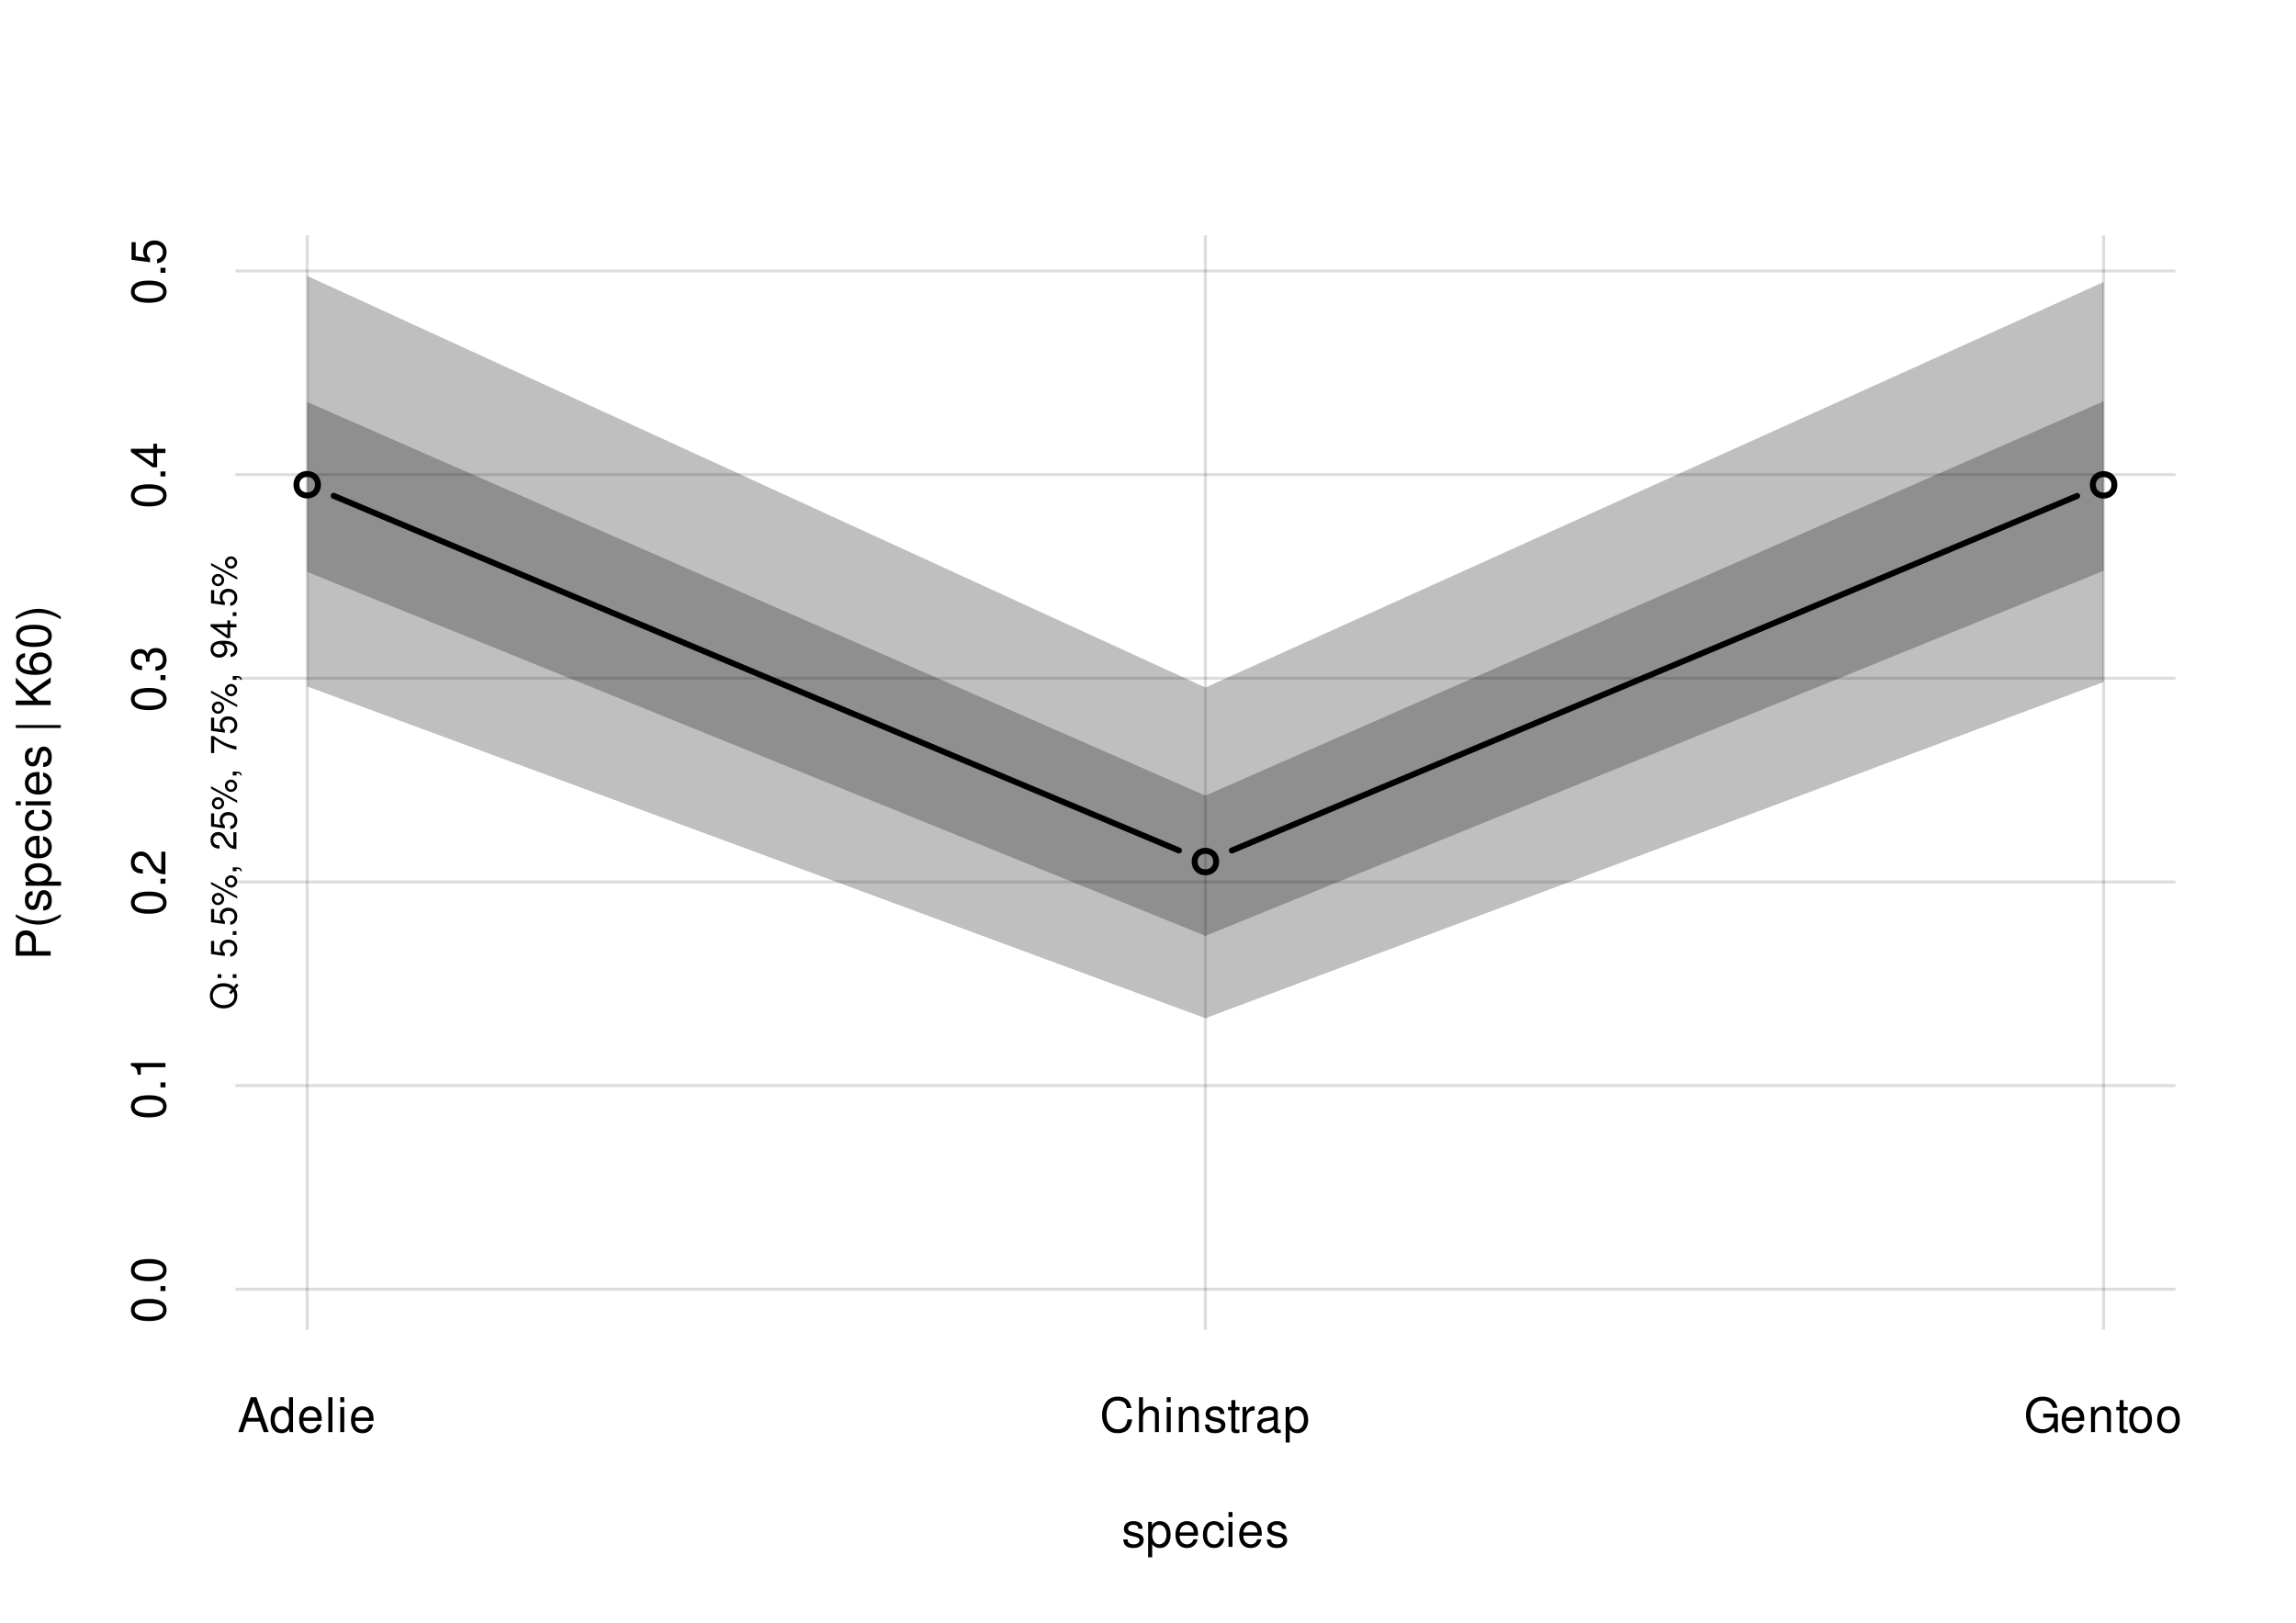
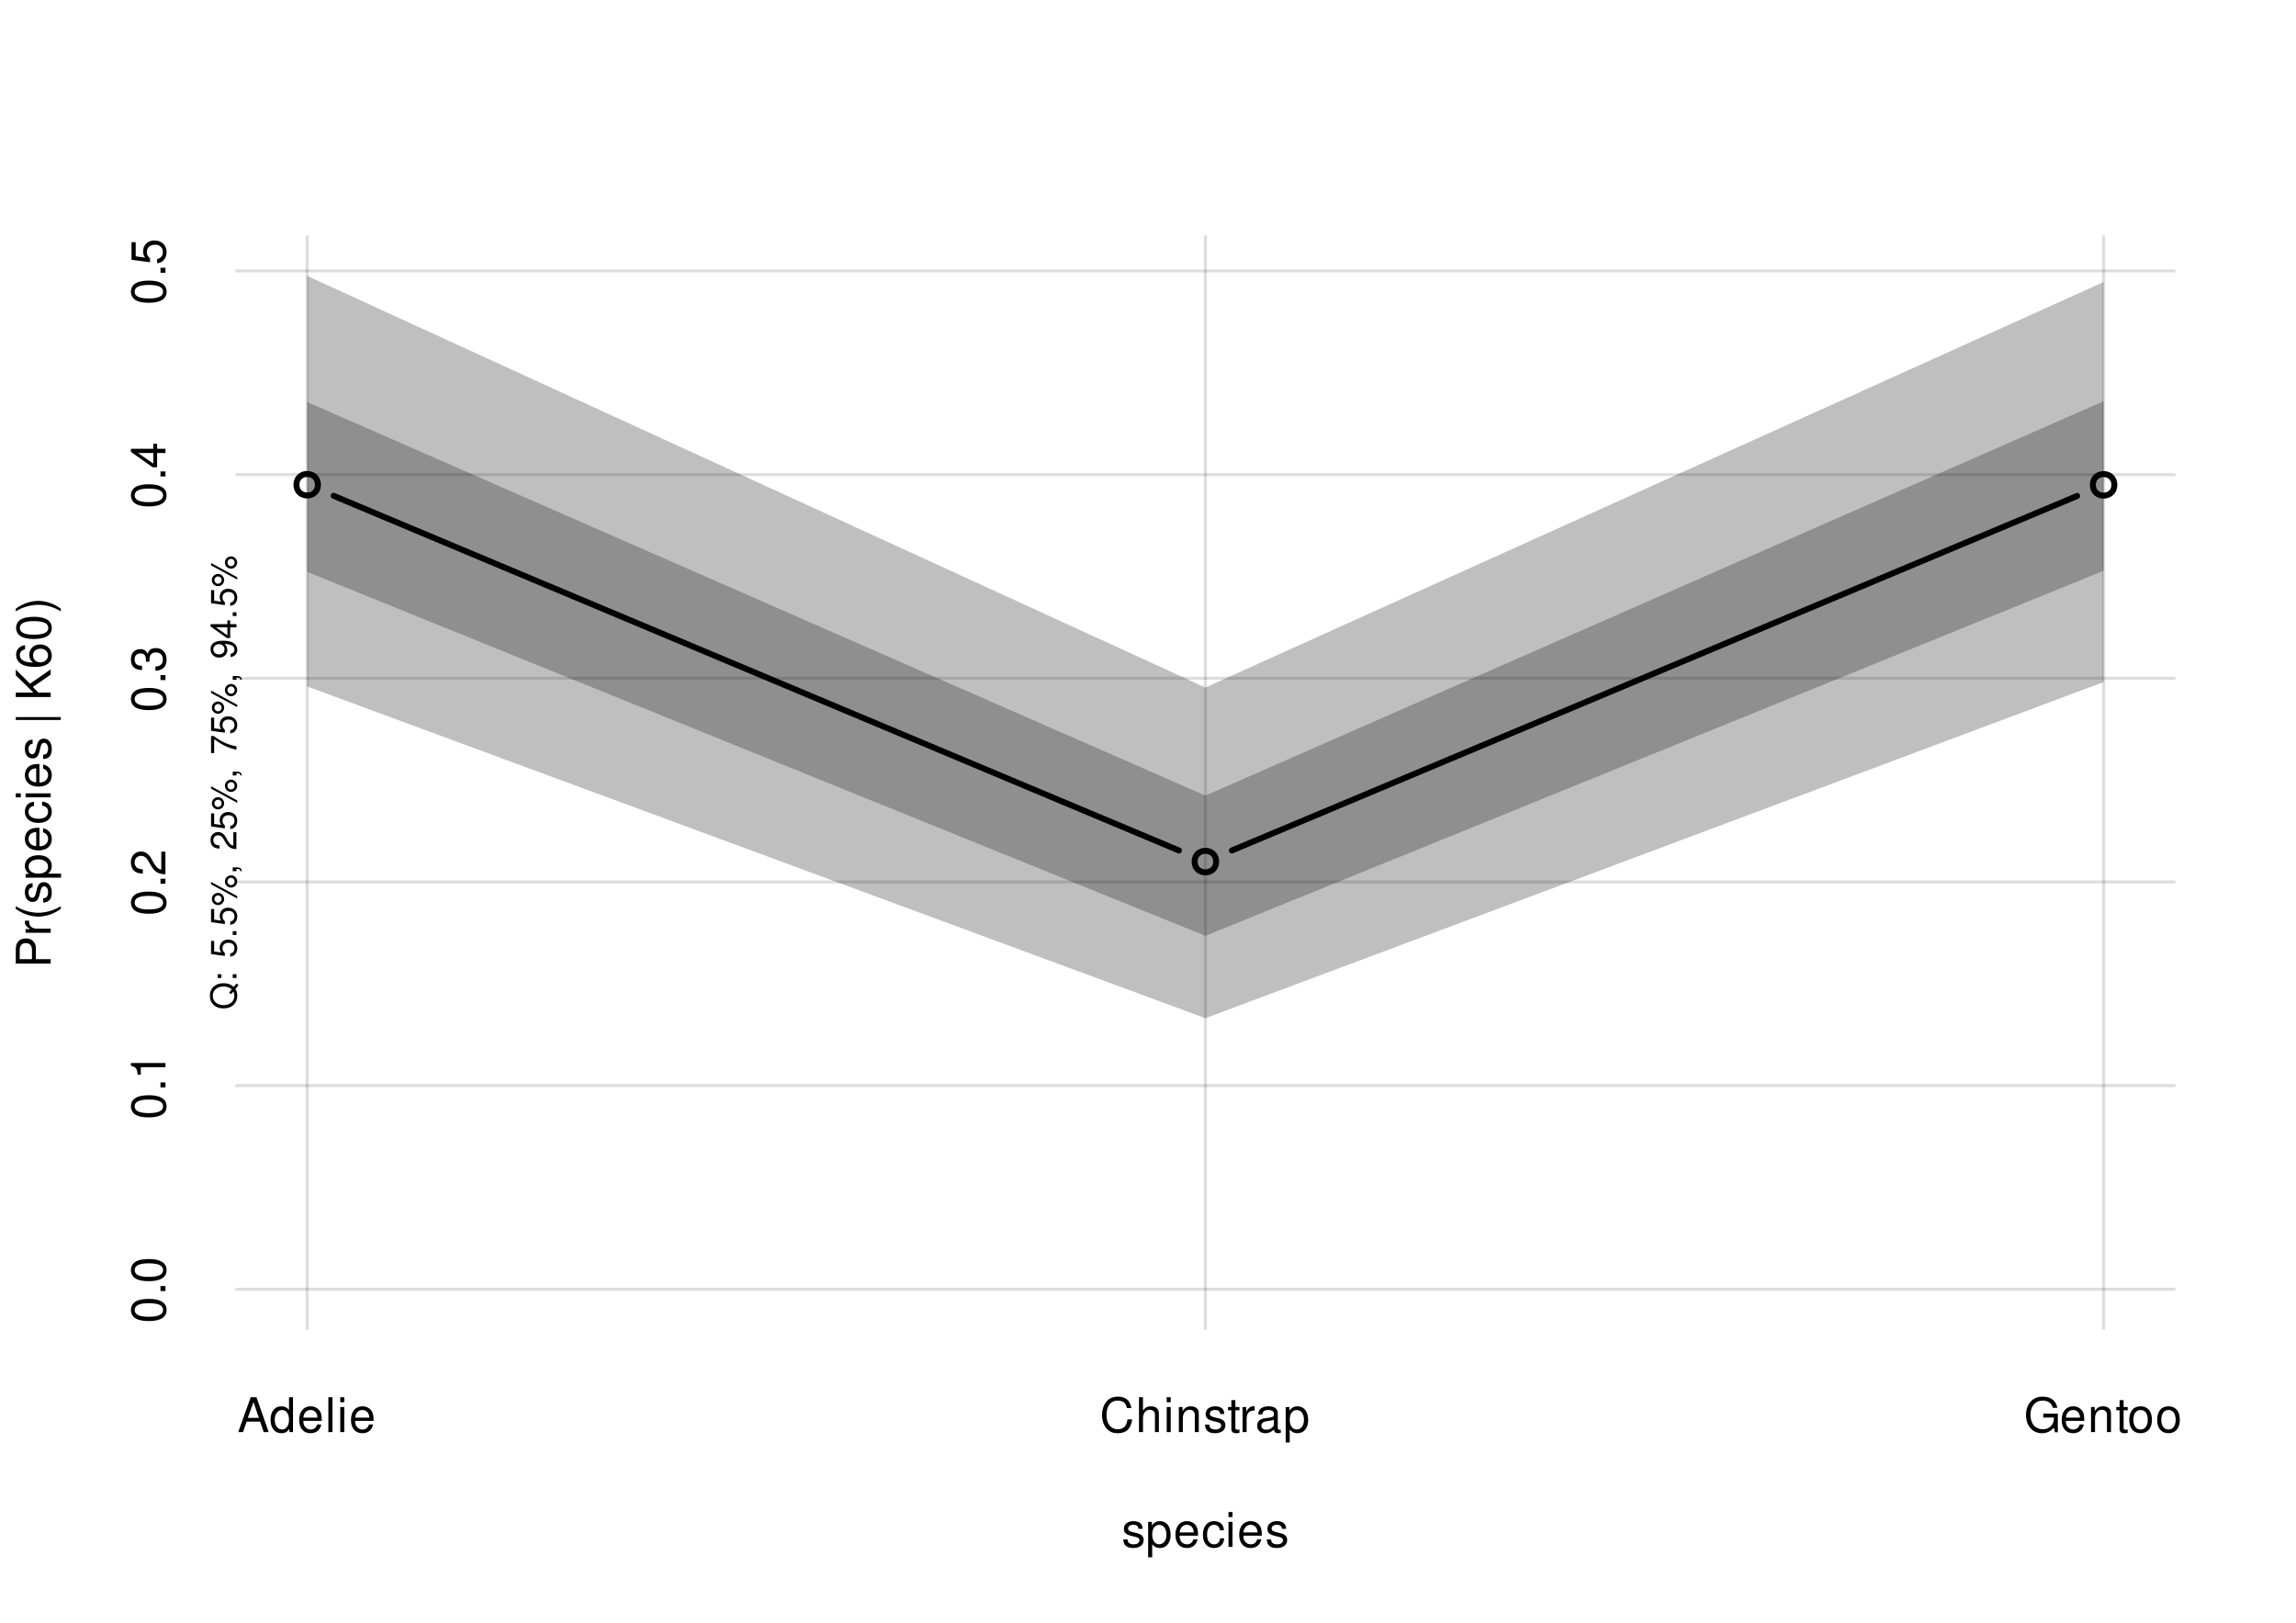
<svg xmlns="http://www.w3.org/2000/svg" xmlns:xlink="http://www.w3.org/1999/xlink" width="576pt" height="407pt" viewBox="0 0 576 407">
  <defs>
    <g>
      <g id="glyph-0-0">
        <path d="M 5.25 -4.531 C 5.25 -5.766 4.422 -6.469 2.969 -6.469 C 1.516 -6.469 0.562 -5.719 0.562 -4.547 C 0.562 -3.562 1.062 -3.094 2.562 -2.734 L 3.484 -2.516 C 4.188 -2.344 4.469 -2.094 4.469 -1.641 C 4.469 -1.047 3.875 -0.641 3 -0.641 C 2.453 -0.641 2 -0.797 1.75 -1.062 C 1.594 -1.25 1.531 -1.422 1.469 -1.875 L 0.406 -1.875 C 0.453 -0.422 1.266 0.281 2.922 0.281 C 4.5 0.281 5.516 -0.5 5.516 -1.719 C 5.516 -2.656 4.984 -3.172 3.734 -3.469 L 2.766 -3.703 C 1.953 -3.891 1.609 -4.156 1.609 -4.594 C 1.609 -5.188 2.125 -5.547 2.938 -5.547 C 3.75 -5.547 4.172 -5.203 4.203 -4.531 Z M 5.25 -4.531 " />
      </g>
      <g id="glyph-0-1">
        <path d="M 0.641 2.609 L 1.656 2.609 L 1.656 -0.656 C 2.188 -0.016 2.766 0.281 3.594 0.281 C 5.219 0.281 6.281 -1.031 6.281 -3.031 C 6.281 -5.141 5.25 -6.469 3.578 -6.469 C 2.719 -6.469 2.047 -6.078 1.578 -5.344 L 1.578 -6.281 L 0.641 -6.281 Z M 3.406 -5.531 C 4.516 -5.531 5.234 -4.562 5.234 -3.062 C 5.234 -1.625 4.5 -0.656 3.406 -0.656 C 2.344 -0.656 1.656 -1.625 1.656 -3.094 C 1.656 -4.578 2.344 -5.531 3.406 -5.531 Z M 3.406 -5.531 " />
      </g>
      <g id="glyph-0-2">
        <path d="M 6.156 -2.812 C 6.156 -3.766 6.078 -4.344 5.906 -4.812 C 5.5 -5.844 4.531 -6.469 3.359 -6.469 C 1.609 -6.469 0.484 -5.141 0.484 -3.062 C 0.484 -0.984 1.562 0.281 3.344 0.281 C 4.781 0.281 5.766 -0.547 6.031 -1.906 L 5.016 -1.906 C 4.734 -1.078 4.172 -0.641 3.375 -0.641 C 2.734 -0.641 2.203 -0.938 1.859 -1.469 C 1.625 -1.828 1.531 -2.188 1.531 -2.812 Z M 1.547 -3.625 C 1.625 -4.781 2.344 -5.547 3.344 -5.547 C 4.375 -5.547 5.078 -4.75 5.078 -3.625 Z M 1.547 -3.625 " />
      </g>
      <g id="glyph-0-3">
        <path d="M 5.656 -4.172 C 5.609 -4.781 5.469 -5.188 5.234 -5.531 C 4.797 -6.125 4.047 -6.469 3.172 -6.469 C 1.469 -6.469 0.375 -5.125 0.375 -3.031 C 0.375 -1.016 1.453 0.281 3.156 0.281 C 4.656 0.281 5.609 -0.625 5.719 -2.156 L 4.719 -2.156 C 4.547 -1.156 4.031 -0.641 3.188 -0.641 C 2.078 -0.641 1.422 -1.547 1.422 -3.031 C 1.422 -4.609 2.062 -5.547 3.156 -5.547 C 4 -5.547 4.531 -5.047 4.641 -4.172 Z M 5.656 -4.172 " />
      </g>
      <g id="glyph-0-4">
        <path d="M 1.797 -6.281 L 0.797 -6.281 L 0.797 0 L 1.797 0 Z M 1.797 -8.75 L 0.797 -8.75 L 0.797 -7.484 L 1.797 -7.484 Z M 1.797 -8.75 " />
      </g>
      <g id="glyph-0-5">
        <path d="M 5.688 -2.625 L 6.594 0 L 7.844 0 L 4.766 -8.75 L 3.328 -8.75 L 0.203 0 L 1.391 0 L 2.312 -2.625 Z M 5.375 -3.562 L 2.594 -3.562 L 4.031 -7.547 Z M 5.375 -3.562 " />
      </g>
      <g id="glyph-0-6">
        <path d="M 5.938 -8.75 L 4.938 -8.75 L 4.938 -5.5 C 4.531 -6.125 3.859 -6.469 3.016 -6.469 C 1.375 -6.469 0.312 -5.156 0.312 -3.156 C 0.312 -1.031 1.344 0.281 3.047 0.281 C 3.906 0.281 4.516 -0.047 5.047 -0.828 L 5.047 0 L 5.938 0 Z M 3.188 -5.531 C 4.266 -5.531 4.938 -4.578 4.938 -3.078 C 4.938 -1.625 4.25 -0.656 3.188 -0.656 C 2.094 -0.656 1.359 -1.625 1.359 -3.094 C 1.359 -4.562 2.094 -5.531 3.188 -5.531 Z M 3.188 -5.531 " />
      </g>
      <g id="glyph-0-7">
        <path d="M 1.828 -8.75 L 0.812 -8.75 L 0.812 0 L 1.828 0 Z M 1.828 -8.75 " />
      </g>
      <g id="glyph-0-8">
        <path d="M 7.938 -6.031 C 7.594 -7.953 6.484 -8.891 4.578 -8.891 C 3.391 -8.891 2.453 -8.516 1.797 -7.797 C 1.016 -6.938 0.578 -5.688 0.578 -4.266 C 0.578 -2.828 1.016 -1.594 1.844 -0.75 C 2.516 -0.047 3.391 0.281 4.531 0.281 C 6.656 0.281 7.859 -0.875 8.125 -3.188 L 6.969 -3.188 C 6.875 -2.594 6.75 -2.188 6.578 -1.844 C 6.219 -1.109 5.469 -0.703 4.531 -0.703 C 2.797 -0.703 1.688 -2.094 1.688 -4.281 C 1.688 -6.531 2.734 -7.906 4.438 -7.906 C 5.141 -7.906 5.812 -7.703 6.172 -7.359 C 6.484 -7.062 6.672 -6.703 6.797 -6.031 Z M 7.938 -6.031 " />
      </g>
      <g id="glyph-0-9">
        <path d="M 0.844 -8.75 L 0.844 0 L 1.844 0 L 1.844 -3.469 C 1.844 -4.75 2.516 -5.594 3.547 -5.594 C 3.875 -5.594 4.188 -5.5 4.422 -5.312 C 4.719 -5.094 4.844 -4.797 4.844 -4.359 L 4.844 0 L 5.828 0 L 5.828 -4.75 C 5.828 -5.812 5.078 -6.469 3.859 -6.469 C 2.969 -6.469 2.422 -6.188 1.844 -5.422 L 1.844 -8.75 Z M 0.844 -8.75 " />
      </g>
      <g id="glyph-0-10">
        <path d="M 0.844 -6.281 L 0.844 0 L 1.844 0 L 1.844 -3.469 C 1.844 -4.75 2.516 -5.594 3.547 -5.594 C 4.344 -5.594 4.844 -5.109 4.844 -4.359 L 4.844 0 L 5.844 0 L 5.844 -4.75 C 5.844 -5.797 5.062 -6.469 3.859 -6.469 C 2.922 -6.469 2.312 -6.109 1.766 -5.234 L 1.766 -6.281 Z M 0.844 -6.281 " />
      </g>
      <g id="glyph-0-11">
        <path d="M 3.047 -6.281 L 2.016 -6.281 L 2.016 -8.016 L 1.016 -8.016 L 1.016 -6.281 L 0.172 -6.281 L 0.172 -5.469 L 1.016 -5.469 L 1.016 -0.719 C 1.016 -0.078 1.453 0.281 2.234 0.281 C 2.5 0.281 2.719 0.25 3.047 0.188 L 3.047 -0.641 C 2.906 -0.609 2.766 -0.594 2.562 -0.594 C 2.141 -0.594 2.016 -0.719 2.016 -1.156 L 2.016 -5.469 L 3.047 -5.469 Z M 3.047 -6.281 " />
      </g>
      <g id="glyph-0-12">
        <path d="M 0.828 -6.281 L 0.828 0 L 1.844 0 L 1.844 -3.266 C 1.844 -4.781 2.469 -5.453 3.859 -5.406 L 3.859 -6.438 C 3.688 -6.453 3.594 -6.469 3.469 -6.469 C 2.812 -6.469 2.328 -6.078 1.75 -5.141 L 1.75 -6.281 Z M 0.828 -6.281 " />
      </g>
      <g id="glyph-0-13">
        <path d="M 6.422 -0.594 C 6.312 -0.562 6.266 -0.562 6.203 -0.562 C 5.859 -0.562 5.656 -0.75 5.656 -1.062 L 5.656 -4.75 C 5.656 -5.875 4.844 -6.469 3.297 -6.469 C 2.375 -6.469 1.641 -6.203 1.219 -5.734 C 0.922 -5.406 0.797 -5.047 0.781 -4.422 L 1.781 -4.422 C 1.875 -5.203 2.328 -5.547 3.266 -5.547 C 4.172 -5.547 4.672 -5.203 4.672 -4.609 L 4.672 -4.344 C 4.656 -3.906 4.438 -3.75 3.625 -3.641 C 2.203 -3.469 1.984 -3.422 1.609 -3.266 C 0.875 -2.953 0.5 -2.406 0.5 -1.578 C 0.5 -0.438 1.297 0.281 2.562 0.281 C 3.359 0.281 4 0 4.703 -0.641 C 4.781 0 5.094 0.281 5.734 0.281 C 5.953 0.281 6.078 0.25 6.422 0.172 Z M 4.672 -1.984 C 4.672 -1.641 4.578 -1.438 4.266 -1.156 C 3.859 -0.797 3.375 -0.594 2.781 -0.594 C 2 -0.594 1.547 -0.969 1.547 -1.609 C 1.547 -2.266 1.984 -2.609 3.062 -2.766 C 4.125 -2.906 4.328 -2.953 4.672 -3.109 Z M 4.672 -1.984 " />
      </g>
      <g id="glyph-0-14">
        <path d="M 8.516 -4.625 L 4.859 -4.625 L 4.859 -3.641 L 7.531 -3.641 L 7.531 -3.391 C 7.531 -1.844 6.375 -0.703 4.781 -0.703 C 3.891 -0.703 3.078 -1.031 2.562 -1.594 C 1.984 -2.219 1.641 -3.266 1.641 -4.344 C 1.641 -6.484 2.875 -7.906 4.719 -7.906 C 6.047 -7.906 7.016 -7.219 7.25 -6.094 L 8.391 -6.094 C 8.078 -7.875 6.734 -8.891 4.734 -8.891 C 3.656 -8.891 2.797 -8.609 2.109 -8.047 C 1.094 -7.219 0.531 -5.859 0.531 -4.281 C 0.531 -1.594 2.172 0.281 4.531 0.281 C 5.719 0.281 6.656 -0.172 7.531 -1.109 L 7.797 0.047 L 8.516 0.047 Z M 8.516 -4.625 " />
      </g>
      <g id="glyph-0-15">
        <path d="M 3.266 -6.469 C 1.484 -6.469 0.438 -5.203 0.438 -3.094 C 0.438 -0.969 1.484 0.281 3.281 0.281 C 5.047 0.281 6.125 -0.984 6.125 -3.047 C 6.125 -5.234 5.094 -6.469 3.266 -6.469 Z M 3.281 -5.547 C 4.406 -5.547 5.078 -4.625 5.078 -3.062 C 5.078 -1.578 4.375 -0.641 3.281 -0.641 C 2.156 -0.641 1.469 -1.578 1.469 -3.094 C 1.469 -4.625 2.156 -5.547 3.281 -5.547 Z M 3.281 -5.547 " />
      </g>
      <g id="glyph-1-0">
        <path d="M -3.703 -2.203 L -3.703 -4.953 C -3.703 -5.641 -3.906 -6.188 -4.328 -6.641 C -4.812 -7.172 -5.375 -7.406 -6.188 -7.406 C -7.828 -7.406 -8.75 -6.438 -8.75 -4.703 L -8.75 -1.094 L 0 -1.094 L 0 -2.203 Z M -4.688 -2.203 L -7.766 -2.203 L -7.766 -4.531 C -7.766 -5.609 -7.188 -6.234 -6.234 -6.234 C -5.266 -6.234 -4.688 -5.609 -4.688 -4.531 Z M -4.688 -2.203 " />
      </g>
      <g id="glyph-1-1">
+         <path d="M -6.281 -0.828 L 0 -0.828 L 0 -1.844 L -3.266 -1.844 C -4.781 -1.844 -5.453 -2.469 -5.406 -3.859 L -6.438 -3.859 C -6.453 -3.688 -6.469 -3.594 -6.469 -3.469 C -6.469 -2.812 -6.078 -2.328 -5.141 -1.75 L -6.281 -1.75 Z M -6.281 -0.828 " />
+       </g>
+       <g id="glyph-1-2">
        <path d="M -8.75 -2.828 C -7.172 -1.625 -4.984 -0.875 -3.109 -0.875 C -1.219 -0.875 0.969 -1.625 2.547 -2.828 L 2.547 -3.484 C 0.828 -2.438 -1.188 -1.844 -3.109 -1.844 C -5.016 -1.844 -7.047 -2.438 -8.75 -3.484 Z M -8.75 -2.828 " />
      </g>
-       <g id="glyph-1-2">
+       <g id="glyph-1-3">
        <path d="M -4.531 -5.25 C -5.766 -5.25 -6.469 -4.422 -6.469 -2.969 C -6.469 -1.516 -5.719 -0.562 -4.547 -0.562 C -3.562 -0.562 -3.094 -1.062 -2.734 -2.562 L -2.516 -3.484 C -2.344 -4.188 -2.094 -4.469 -1.641 -4.469 C -1.047 -4.469 -0.641 -3.875 -0.641 -3 C -0.641 -2.453 -0.797 -2 -1.062 -1.75 C -1.25 -1.594 -1.422 -1.531 -1.875 -1.469 L -1.875 -0.406 C -0.422 -0.453 0.281 -1.266 0.281 -2.922 C 0.281 -4.5 -0.5 -5.516 -1.719 -5.516 C -2.656 -5.516 -3.172 -4.984 -3.469 -3.734 L -3.703 -2.766 C -3.891 -1.953 -4.156 -1.609 -4.594 -1.609 C -5.188 -1.609 -5.547 -2.125 -5.547 -2.938 C -5.547 -3.75 -5.203 -4.172 -4.531 -4.203 Z M -4.531 -5.25 " />
      </g>
-       <g id="glyph-1-3">
+       <g id="glyph-1-4">
        <path d="M 2.609 -0.641 L 2.609 -1.656 L -0.656 -1.656 C -0.016 -2.188 0.281 -2.766 0.281 -3.594 C 0.281 -5.219 -1.031 -6.281 -3.031 -6.281 C -5.141 -6.281 -6.469 -5.25 -6.469 -3.578 C -6.469 -2.719 -6.078 -2.047 -5.344 -1.578 L -6.281 -1.578 L -6.281 -0.641 Z M -5.531 -3.406 C -5.531 -4.516 -4.562 -5.234 -3.062 -5.234 C -1.625 -5.234 -0.656 -4.5 -0.656 -3.406 C -0.656 -2.344 -1.625 -1.656 -3.094 -1.656 C -4.578 -1.656 -5.531 -2.344 -5.531 -3.406 Z M -5.531 -3.406 " />
      </g>
-       <g id="glyph-1-4">
+       <g id="glyph-1-5">
        <path d="M -2.812 -6.156 C -3.766 -6.156 -4.344 -6.078 -4.812 -5.906 C -5.844 -5.5 -6.469 -4.531 -6.469 -3.359 C -6.469 -1.609 -5.141 -0.484 -3.062 -0.484 C -0.984 -0.484 0.281 -1.562 0.281 -3.344 C 0.281 -4.781 -0.547 -5.766 -1.906 -6.031 L -1.906 -5.016 C -1.078 -4.734 -0.641 -4.172 -0.641 -3.375 C -0.641 -2.734 -0.938 -2.203 -1.469 -1.859 C -1.828 -1.625 -2.188 -1.531 -2.812 -1.531 Z M -3.625 -1.547 C -4.781 -1.625 -5.547 -2.344 -5.547 -3.344 C -5.547 -4.375 -4.75 -5.078 -3.625 -5.078 Z M -3.625 -1.547 " />
      </g>
-       <g id="glyph-1-5">
+       <g id="glyph-1-6">
        <path d="M -4.172 -5.656 C -4.781 -5.609 -5.188 -5.469 -5.531 -5.234 C -6.125 -4.797 -6.469 -4.047 -6.469 -3.172 C -6.469 -1.469 -5.125 -0.375 -3.031 -0.375 C -1.016 -0.375 0.281 -1.453 0.281 -3.156 C 0.281 -4.656 -0.625 -5.609 -2.156 -5.719 L -2.156 -4.719 C -1.156 -4.547 -0.641 -4.031 -0.641 -3.188 C -0.641 -2.078 -1.547 -1.422 -3.031 -1.422 C -4.609 -1.422 -5.547 -2.062 -5.547 -3.156 C -5.547 -4 -5.047 -4.531 -4.172 -4.641 Z M -4.172 -5.656 " />
      </g>
-       <g id="glyph-1-6">
+       <g id="glyph-1-7">
        <path d="M -6.281 -1.797 L -6.281 -0.797 L 0 -0.797 L 0 -1.797 Z M -8.75 -1.797 L -8.75 -0.797 L -7.484 -0.797 L -7.484 -1.797 Z M -8.75 -1.797 " />
      </g>
-       <g id="glyph-1-7">
+       <g id="glyph-1-8">
</g>
-       <g id="glyph-1-8">
+       <g id="glyph-1-9">
        <path d="M -8.75 -1.203 L 2.547 -1.203 L 2.547 -1.922 L -8.75 -1.922 Z M -8.75 -1.203 " />
      </g>
-       <g id="glyph-1-9">
+       <g id="glyph-1-10">
        <path d="M -3.062 -2.062 L -4.484 -3.484 L 0 -6.578 L 0 -7.891 L -5.188 -4.297 L -8.75 -7.859 L -8.75 -6.422 L -4.312 -2.062 L -8.75 -2.062 L -8.75 -0.953 L 0 -0.953 L 0 -2.062 Z M -3.062 -2.062 " />
      </g>
-       <g id="glyph-1-10">
+       <g id="glyph-1-11">
        <path d="M -6.422 -5.969 C -7.844 -5.766 -8.672 -4.859 -8.672 -3.562 C -8.672 -2.625 -8.219 -1.781 -7.438 -1.281 C -6.594 -0.75 -5.531 -0.516 -3.953 -0.516 C -2.5 -0.516 -1.578 -0.719 -0.797 -1.234 C -0.094 -1.688 0.281 -2.438 0.281 -3.375 C 0.281 -4.984 -0.938 -6.156 -2.625 -6.156 C -4.219 -6.156 -5.359 -5.078 -5.359 -3.547 C -5.359 -2.719 -5.047 -2.047 -4.406 -1.594 C -6.547 -1.609 -7.734 -2.281 -7.734 -3.484 C -7.734 -4.234 -7.266 -4.75 -6.422 -4.922 Z M -4.422 -3.422 C -4.422 -4.438 -3.703 -5.078 -2.547 -5.078 C -1.453 -5.078 -0.656 -4.359 -0.656 -3.391 C -0.656 -2.406 -1.484 -1.656 -2.594 -1.656 C -3.672 -1.656 -4.422 -2.375 -4.422 -3.422 Z M -4.422 -3.422 " />
      </g>
-       <g id="glyph-1-11">
+       <g id="glyph-1-12">
        <path d="M -8.672 -3.297 C -8.672 -2.516 -8.312 -1.781 -7.734 -1.344 C -6.953 -0.797 -5.812 -0.516 -4.203 -0.516 C -1.266 -0.516 0.281 -1.469 0.281 -3.297 C 0.281 -5.094 -1.266 -6.078 -4.125 -6.078 C -5.812 -6.078 -6.938 -5.812 -7.734 -5.25 C -8.328 -4.812 -8.672 -4.109 -8.672 -3.297 Z M -7.734 -3.297 C -7.734 -4.438 -6.578 -5 -4.219 -5 C -1.75 -5 -0.594 -4.453 -0.594 -3.281 C -0.594 -2.156 -1.797 -1.594 -4.188 -1.594 C -6.578 -1.594 -7.734 -2.156 -7.734 -3.297 Z M -7.734 -3.297 " />
      </g>
-       <g id="glyph-1-12">
+       <g id="glyph-1-13">
        <path d="M 2.547 -1.109 C 0.969 -2.312 -1.219 -3.078 -3.094 -3.078 C -4.984 -3.078 -7.172 -2.312 -8.75 -1.109 L -8.75 -0.453 C -7.031 -1.516 -5.016 -2.094 -3.094 -2.094 C -1.188 -2.094 0.844 -1.516 2.547 -0.453 Z M 2.547 -1.109 " />
      </g>
-       <g id="glyph-1-13">
+       <g id="glyph-1-14">
        <path d="M -1.25 -2.297 L -1.25 -1.047 L 0 -1.047 L 0 -2.297 Z M -1.25 -2.297 " />
      </g>
-       <g id="glyph-1-14">
+       <g id="glyph-1-15">
        <path d="M -6.188 -3.109 L 0 -3.109 L 0 -4.156 L -8.672 -4.156 L -8.672 -3.469 C -7.344 -3.094 -7.156 -2.859 -6.953 -1.219 L -6.188 -1.219 Z M -6.188 -3.109 " />
      </g>
-       <g id="glyph-1-15">
+       <g id="glyph-1-16">
        <path d="M -1.047 -6.078 L -1.047 -1.594 C -1.766 -1.703 -2.219 -2.094 -2.859 -3.125 L -3.531 -4.328 C -4.188 -5.516 -5.078 -6.125 -6.141 -6.125 C -6.859 -6.125 -7.531 -5.844 -8 -5.344 C -8.453 -4.844 -8.672 -4.219 -8.672 -3.406 C -8.672 -2.328 -8.297 -1.531 -7.547 -1.062 C -7.094 -0.75 -6.547 -0.625 -5.672 -0.594 L -5.672 -1.656 C -6.266 -1.688 -6.609 -1.766 -6.906 -1.906 C -7.422 -2.188 -7.75 -2.734 -7.75 -3.375 C -7.75 -4.328 -7.062 -5.047 -6.125 -5.047 C -5.422 -5.047 -4.828 -4.656 -4.391 -3.906 L -3.75 -2.797 C -2.719 -1.016 -1.906 -0.5 -0.016 -0.406 L -0.016 -6.078 Z M -1.047 -6.078 " />
      </g>
-       <g id="glyph-1-16">
+       <g id="glyph-1-17">
        <path d="M -4 -2.656 L -4 -3.234 C -4 -4.375 -3.453 -4.984 -2.406 -4.984 C -1.312 -4.984 -0.656 -4.328 -0.656 -3.234 C -0.656 -2.078 -1.25 -1.516 -2.516 -1.438 L -2.516 -0.391 C -1.828 -0.438 -1.375 -0.547 -0.984 -0.75 C -0.141 -1.203 0.281 -2.031 0.281 -3.188 C 0.281 -4.938 -0.781 -6.078 -2.422 -6.078 C -3.531 -6.078 -4.125 -5.656 -4.484 -4.625 C -4.812 -5.422 -5.406 -5.812 -6.281 -5.812 C -7.781 -5.812 -8.672 -4.844 -8.672 -3.234 C -8.672 -1.516 -7.719 -0.594 -5.875 -0.562 L -5.875 -1.625 C -6.406 -1.625 -6.703 -1.688 -6.969 -1.812 C -7.469 -2.047 -7.75 -2.578 -7.75 -3.234 C -7.75 -4.172 -7.188 -4.734 -6.25 -4.734 C -5.641 -4.734 -5.266 -4.531 -5.062 -4.062 C -4.938 -3.766 -4.891 -3.391 -4.891 -2.656 Z M -4 -2.656 " />
      </g>
-       <g id="glyph-1-17">
+       <g id="glyph-1-18">
        <path d="M -2.094 -3.922 L 0 -3.922 L 0 -4.984 L -2.094 -4.984 L -2.094 -6.234 L -3.047 -6.234 L -3.047 -4.984 L -8.672 -4.984 L -8.672 -4.203 L -3.219 -0.344 L -2.094 -0.344 Z M -3.047 -3.922 L -3.047 -1.266 L -6.875 -3.922 Z M -3.047 -3.922 " />
      </g>
-       <g id="glyph-1-18">
+       <g id="glyph-1-19">
        <path d="M -8.516 -5.719 L -8.516 -1.312 L -3.875 -0.688 L -3.875 -1.656 C -4.469 -2.141 -4.672 -2.562 -4.672 -3.234 C -4.672 -4.375 -3.891 -5.078 -2.625 -5.078 C -1.406 -5.078 -0.656 -4.375 -0.656 -3.219 C -0.656 -2.297 -1.125 -1.734 -2.094 -1.469 L -2.094 -0.422 C -1.391 -0.562 -1.062 -0.688 -0.75 -0.938 C -0.094 -1.422 0.281 -2.281 0.281 -3.234 C 0.281 -4.953 -0.969 -6.156 -2.766 -6.156 C -4.453 -6.156 -5.609 -5.047 -5.609 -3.406 C -5.609 -2.812 -5.453 -2.328 -5.094 -1.844 L -7.469 -2.172 L -7.469 -5.719 Z M -8.516 -5.719 " />
      </g>
      <g id="glyph-2-0">
        <path d="M 0.016 -6.594 L -0.688 -5.75 C -1.375 -6.375 -2.203 -6.672 -3.25 -6.672 C -5.297 -6.672 -6.672 -5.406 -6.672 -3.516 C -6.672 -1.609 -5.297 -0.344 -3.234 -0.344 C -1.172 -0.344 0.203 -1.609 0.203 -3.516 C 0.203 -4.172 0.062 -4.703 -0.25 -5.234 L 0.531 -6.172 Z M -1.844 -4.328 L -1.344 -3.922 L -0.781 -4.578 C -0.594 -4.188 -0.531 -3.891 -0.531 -3.5 C -0.531 -2.109 -1.609 -1.172 -3.234 -1.172 C -4.844 -1.172 -5.938 -2.109 -5.938 -3.516 C -5.938 -4.906 -4.844 -5.844 -3.234 -5.844 C -2.391 -5.844 -1.734 -5.609 -1.188 -5.125 Z M -1.844 -4.328 " />
      </g>
      <g id="glyph-2-1">
        <path d="M -0.938 -1.922 L -0.938 -0.984 L 0 -0.984 L 0 -1.922 Z M -4.719 -1.922 L -4.719 -0.984 L -3.781 -0.984 L -3.781 -1.922 Z M -4.719 -1.922 " />
      </g>
      <g id="glyph-2-2">
</g>
      <g id="glyph-2-3">
        <path d="M -6.375 -4.281 L -6.375 -0.984 L -2.906 -0.516 L -2.906 -1.234 C -3.344 -1.609 -3.5 -1.922 -3.5 -2.422 C -3.5 -3.281 -2.922 -3.812 -1.969 -3.812 C -1.047 -3.812 -0.5 -3.281 -0.5 -2.406 C -0.5 -1.719 -0.844 -1.297 -1.562 -1.109 L -1.562 -0.312 C -1.047 -0.422 -0.797 -0.516 -0.562 -0.703 C -0.078 -1.062 0.203 -1.703 0.203 -2.438 C 0.203 -3.719 -0.734 -4.609 -2.078 -4.609 C -3.344 -4.609 -4.203 -3.781 -4.203 -2.562 C -4.203 -2.109 -4.094 -1.75 -3.812 -1.375 L -5.594 -1.625 L -5.594 -4.281 Z M -6.375 -4.281 " />
      </g>
      <g id="glyph-2-4">
        <path d="M -0.938 -1.719 L -0.938 -0.781 L 0 -0.781 L 0 -1.719 Z M -0.938 -1.719 " />
      </g>
      <g id="glyph-2-5">
        <path d="M -6.172 -1.797 C -6.172 -0.938 -5.469 -0.266 -4.625 -0.266 C -3.781 -0.266 -3.094 -0.938 -3.094 -1.797 C -3.094 -2.641 -3.781 -3.328 -4.609 -3.328 C -5.484 -3.328 -6.172 -2.656 -6.172 -1.797 Z M -5.531 -1.797 C -5.531 -2.297 -5.125 -2.703 -4.609 -2.703 C -4.125 -2.703 -3.719 -2.297 -3.719 -1.797 C -3.719 -1.297 -4.125 -0.875 -4.625 -0.875 C -5.125 -0.875 -5.531 -1.281 -5.531 -1.797 Z M -6.375 -5.484 L 0.188 -1.922 L 0.188 -2.516 L -6.375 -6.078 Z M -2.891 -6.188 C -2.891 -5.344 -2.219 -4.656 -1.375 -4.656 C -0.516 -4.656 0.172 -5.344 0.172 -6.203 C 0.172 -7.031 -0.516 -7.734 -1.344 -7.734 C -2.219 -7.734 -2.891 -7.062 -2.891 -6.188 Z M -2.266 -6.188 C -2.266 -6.703 -1.859 -7.109 -1.344 -7.109 C -0.859 -7.109 -0.453 -6.703 -0.453 -6.203 C -0.453 -5.688 -0.859 -5.281 -1.375 -5.281 C -1.859 -5.281 -2.266 -5.688 -2.266 -6.188 Z M -2.266 -6.188 " />
      </g>
      <g id="glyph-2-6">
        <path d="M -0.938 -0.781 L 0 -0.781 L 0 -1.328 L 0.156 -1.328 C 0.781 -1.328 0.969 -1.203 0.984 -0.781 L 1.328 -0.781 C 1.344 -1.375 0.906 -1.734 0.141 -1.734 L -0.938 -1.734 Z M -0.938 -0.781 " />
      </g>
      <g id="glyph-2-7">
        <path d="M -0.781 -4.547 L -0.781 -1.203 C -1.328 -1.281 -1.672 -1.562 -2.141 -2.344 L -2.641 -3.25 C -3.141 -4.141 -3.812 -4.594 -4.609 -4.594 C -5.141 -4.594 -5.656 -4.391 -6 -4 C -6.344 -3.625 -6.5 -3.156 -6.5 -2.562 C -6.5 -1.75 -6.219 -1.141 -5.656 -0.797 C -5.312 -0.562 -4.906 -0.469 -4.25 -0.453 L -4.25 -1.234 C -4.703 -1.266 -4.953 -1.328 -5.172 -1.438 C -5.578 -1.641 -5.812 -2.047 -5.812 -2.531 C -5.812 -3.25 -5.297 -3.781 -4.594 -3.781 C -4.062 -3.781 -3.625 -3.484 -3.297 -2.922 L -2.812 -2.094 C -2.047 -0.766 -1.438 -0.375 -0.016 -0.312 L -0.016 -4.547 Z M -0.781 -4.547 " />
      </g>
      <g id="glyph-2-8">
        <path d="M -6.375 -4.688 L -6.375 -0.406 L -5.594 -0.406 L -5.594 -3.859 C -3.422 -2.344 -2.094 -1.719 0 -1.234 L 0 -2.094 C -2.047 -2.438 -3.797 -3.234 -5.719 -4.688 Z M -6.375 -4.688 " />
      </g>
      <g id="glyph-2-9">
        <path d="M -1.484 -0.484 C -0.422 -0.625 0.203 -1.312 0.203 -2.281 C 0.203 -3 -0.141 -3.625 -0.719 -4 C -1.359 -4.406 -2.156 -4.578 -3.328 -4.578 C -4.422 -4.578 -5.125 -4.422 -5.703 -4.047 C -6.234 -3.688 -6.5 -3.125 -6.5 -2.438 C -6.5 -1.219 -5.594 -0.344 -4.344 -0.344 C -3.141 -0.344 -2.297 -1.156 -2.297 -2.297 C -2.297 -2.906 -2.516 -3.359 -3 -3.766 C -1.391 -3.75 -0.5 -3.25 -0.5 -2.344 C -0.5 -1.781 -0.859 -1.391 -1.484 -1.266 Z M -5.812 -2.422 C -5.812 -3.156 -5.188 -3.719 -4.359 -3.719 C -3.562 -3.719 -3 -3.172 -3 -2.391 C -3 -1.625 -3.531 -1.156 -4.406 -1.156 C -5.219 -1.156 -5.812 -1.688 -5.812 -2.422 Z M -5.812 -2.422 " />
      </g>
      <g id="glyph-2-10">
        <path d="M -1.578 -2.938 L 0 -2.938 L 0 -3.734 L -1.578 -3.734 L -1.578 -4.688 L -2.281 -4.688 L -2.281 -3.734 L -6.5 -3.734 L -6.5 -3.156 L -2.406 -0.25 L -1.578 -0.25 Z M -2.281 -2.938 L -2.281 -0.938 L -5.156 -2.938 Z M -2.281 -2.938 " />
      </g>
    </g>
    <clipPath id="clip-0">
      <path clip-rule="nonzero" d="M 59.039 323 L 545.758 323 L 545.758 324 L 59.039 324 Z M 59.039 323 " />
    </clipPath>
    <clipPath id="clip-1">
      <path clip-rule="nonzero" d="M 59.039 271 L 545.758 271 L 545.758 273 L 59.039 273 Z M 59.039 271 " />
    </clipPath>
    <clipPath id="clip-2">
      <path clip-rule="nonzero" d="M 59.039 220 L 545.758 220 L 545.758 222 L 59.039 222 Z M 59.039 220 " />
    </clipPath>
    <clipPath id="clip-3">
      <path clip-rule="nonzero" d="M 59.039 169 L 545.758 169 L 545.758 171 L 59.039 171 Z M 59.039 169 " />
    </clipPath>
    <clipPath id="clip-4">
      <path clip-rule="nonzero" d="M 59.039 118 L 545.758 118 L 545.758 120 L 59.039 120 Z M 59.039 118 " />
    </clipPath>
    <clipPath id="clip-5">
      <path clip-rule="nonzero" d="M 59.039 67 L 545.758 67 L 545.758 69 L 59.039 69 Z M 59.039 67 " />
    </clipPath>
    <clipPath id="clip-6">
      <path clip-rule="nonzero" d="M 76 59.039 L 78 59.039 L 78 333.559 L 76 333.559 Z M 76 59.039 " />
    </clipPath>
    <clipPath id="clip-7">
      <path clip-rule="nonzero" d="M 302 59.039 L 303 59.039 L 303 333.559 L 302 333.559 Z M 302 59.039 " />
    </clipPath>
    <clipPath id="clip-8">
      <path clip-rule="nonzero" d="M 527 59.039 L 529 59.039 L 529 333.559 L 527 333.559 Z M 527 59.039 " />
    </clipPath>
  </defs>
  <rect x="-57.6" y="-40.7" width="691.2" height="488.4" fill="rgb(100%, 100%, 100%)" fill-opacity="1" />
  <g fill="rgb(0%, 0%, 0%)" fill-opacity="1">
    <use xlink:href="#glyph-0-0" x="281.398" y="388.029" />
    <use xlink:href="#glyph-0-1" x="287.398" y="388.029" />
    <use xlink:href="#glyph-0-2" x="294.398" y="388.029" />
    <use xlink:href="#glyph-0-3" x="301.398" y="388.029" />
    <use xlink:href="#glyph-0-4" x="307.398" y="388.029" />
    <use xlink:href="#glyph-0-2" x="310.398" y="388.029" />
    <use xlink:href="#glyph-0-0" x="317.398" y="388.029" />
  </g>
  <g fill="rgb(0%, 0%, 0%)" fill-opacity="1">
-     <use xlink:href="#glyph-1-0" x="12.709" y="240.801" />
-     <use xlink:href="#glyph-1-1" x="12.709" y="232.801" />
-     <use xlink:href="#glyph-1-2" x="12.709" y="228.801" />
-     <use xlink:href="#glyph-1-3" x="12.709" y="222.801" />
-     <use xlink:href="#glyph-1-4" x="12.709" y="215.801" />
-     <use xlink:href="#glyph-1-5" x="12.709" y="208.801" />
-     <use xlink:href="#glyph-1-6" x="12.709" y="202.801" />
-     <use xlink:href="#glyph-1-4" x="12.709" y="199.801" />
-     <use xlink:href="#glyph-1-2" x="12.709" y="192.801" />
-     <use xlink:href="#glyph-1-7" x="12.709" y="186.801" />
-     <use xlink:href="#glyph-1-8" x="12.709" y="183.801" />
-     <use xlink:href="#glyph-1-7" x="12.709" y="180.801" />
-     <use xlink:href="#glyph-1-9" x="12.709" y="177.801" />
-     <use xlink:href="#glyph-1-10" x="12.709" y="169.801" />
-     <use xlink:href="#glyph-1-11" x="12.709" y="162.801" />
-     <use xlink:href="#glyph-1-12" x="12.709" y="155.801" />
+     <use xlink:href="#glyph-1-0" x="12.709" y="242.801" />
+     <use xlink:href="#glyph-1-1" x="12.709" y="234.801" />
+     <use xlink:href="#glyph-1-2" x="12.709" y="230.801" />
+     <use xlink:href="#glyph-1-3" x="12.709" y="226.801" />
+     <use xlink:href="#glyph-1-4" x="12.709" y="220.801" />
+     <use xlink:href="#glyph-1-5" x="12.709" y="213.801" />
+     <use xlink:href="#glyph-1-6" x="12.709" y="206.801" />
+     <use xlink:href="#glyph-1-7" x="12.709" y="200.801" />
+     <use xlink:href="#glyph-1-5" x="12.709" y="197.801" />
+     <use xlink:href="#glyph-1-3" x="12.709" y="190.801" />
+     <use xlink:href="#glyph-1-8" x="12.709" y="184.801" />
+     <use xlink:href="#glyph-1-9" x="12.709" y="181.801" />
+     <use xlink:href="#glyph-1-8" x="12.709" y="178.801" />
+     <use xlink:href="#glyph-1-10" x="12.709" y="175.801" />
+     <use xlink:href="#glyph-1-11" x="12.709" y="167.801" />
+     <use xlink:href="#glyph-1-12" x="12.709" y="160.801" />
+     <use xlink:href="#glyph-1-13" x="12.709" y="153.801" />
  </g>
  <path fill-rule="nonzero" fill="rgb(0%, 0%, 0%)" fill-opacity="0.251" d="M 77.066 172.191 L 302.398 255.41 L 527.734 171.082 L 527.734 70.742 L 302.398 172.461 L 77.066 69.207 Z M 77.066 172.191 " />
  <path fill-rule="nonzero" fill="rgb(0%, 0%, 0%)" fill-opacity="0.251" d="M 77.066 143.457 L 302.398 234.75 L 527.734 143.176 L 527.734 100.645 L 302.398 199.566 L 77.066 100.836 Z M 77.066 143.457 " />
  <path fill="none" stroke-width="1.5" stroke-linecap="round" stroke-linejoin="round" stroke="rgb(0%, 0%, 0%)" stroke-opacity="1" stroke-miterlimit="10" d="M 83.707 124.375 L 295.762 213.336 " />
  <path fill="none" stroke-width="1.5" stroke-linecap="round" stroke-linejoin="round" stroke="rgb(0%, 0%, 0%)" stroke-opacity="1" stroke-miterlimit="10" d="M 309.039 213.336 L 521.094 124.406 " />
  <path fill="none" stroke-width="1.5" stroke-linecap="round" stroke-linejoin="round" stroke="rgb(0%, 0%, 0%)" stroke-opacity="1" stroke-miterlimit="10" d="M 79.766 121.59 C 79.766 125.191 74.367 125.191 74.367 121.59 C 74.367 117.992 79.766 117.992 79.766 121.59 " />
  <path fill="none" stroke-width="1.5" stroke-linecap="round" stroke-linejoin="round" stroke="rgb(0%, 0%, 0%)" stroke-opacity="1" stroke-miterlimit="10" d="M 305.102 216.121 C 305.102 219.719 299.699 219.719 299.699 216.121 C 299.699 212.52 305.102 212.52 305.102 216.121 " />
  <path fill="none" stroke-width="1.5" stroke-linecap="round" stroke-linejoin="round" stroke="rgb(0%, 0%, 0%)" stroke-opacity="1" stroke-miterlimit="10" d="M 530.434 121.621 C 530.434 125.223 525.035 125.223 525.035 121.621 C 525.035 118.023 530.434 118.023 530.434 121.621 " />
  <g fill="rgb(0%, 0%, 0%)" fill-opacity="1">
    <use xlink:href="#glyph-0-5" x="59.566" y="359.229" />
    <use xlink:href="#glyph-0-6" x="67.566" y="359.229" />
    <use xlink:href="#glyph-0-2" x="74.566" y="359.229" />
    <use xlink:href="#glyph-0-7" x="81.566" y="359.229" />
    <use xlink:href="#glyph-0-4" x="84.566" y="359.229" />
    <use xlink:href="#glyph-0-2" x="87.566" y="359.229" />
  </g>
  <g fill="rgb(0%, 0%, 0%)" fill-opacity="1">
    <use xlink:href="#glyph-0-8" x="275.898" y="359.229" />
    <use xlink:href="#glyph-0-9" x="284.898" y="359.229" />
    <use xlink:href="#glyph-0-4" x="291.898" y="359.229" />
    <use xlink:href="#glyph-0-10" x="294.898" y="359.229" />
    <use xlink:href="#glyph-0-0" x="301.898" y="359.229" />
    <use xlink:href="#glyph-0-11" x="307.898" y="359.229" />
    <use xlink:href="#glyph-0-12" x="310.898" y="359.229" />
    <use xlink:href="#glyph-0-13" x="314.898" y="359.229" />
    <use xlink:href="#glyph-0-1" x="321.898" y="359.229" />
  </g>
  <g fill="rgb(0%, 0%, 0%)" fill-opacity="1">
    <use xlink:href="#glyph-0-14" x="507.734" y="359.229" />
    <use xlink:href="#glyph-0-2" x="516.734" y="359.229" />
    <use xlink:href="#glyph-0-10" x="523.734" y="359.229" />
    <use xlink:href="#glyph-0-11" x="530.734" y="359.229" />
    <use xlink:href="#glyph-0-15" x="533.734" y="359.229" />
    <use xlink:href="#glyph-0-15" x="540.734" y="359.229" />
  </g>
  <g fill="rgb(0%, 0%, 0%)" fill-opacity="1">
-     <use xlink:href="#glyph-1-11" x="41.51" y="331.895" />
-     <use xlink:href="#glyph-1-13" x="41.51" y="324.895" />
-     <use xlink:href="#glyph-1-11" x="41.51" y="321.895" />
-   </g>
-   <g fill="rgb(0%, 0%, 0%)" fill-opacity="1">
-     <use xlink:href="#glyph-1-11" x="41.51" y="280.809" />
-     <use xlink:href="#glyph-1-13" x="41.51" y="273.809" />
-     <use xlink:href="#glyph-1-14" x="41.51" y="270.809" />
-   </g>
-   <g fill="rgb(0%, 0%, 0%)" fill-opacity="1">
-     <use xlink:href="#glyph-1-11" x="41.51" y="229.723" />
-     <use xlink:href="#glyph-1-13" x="41.51" y="222.723" />
-     <use xlink:href="#glyph-1-15" x="41.51" y="219.723" />
-   </g>
-   <g fill="rgb(0%, 0%, 0%)" fill-opacity="1">
-     <use xlink:href="#glyph-1-11" x="41.51" y="178.641" />
-     <use xlink:href="#glyph-1-13" x="41.51" y="171.641" />
-     <use xlink:href="#glyph-1-16" x="41.51" y="168.641" />
-   </g>
-   <g fill="rgb(0%, 0%, 0%)" fill-opacity="1">
-     <use xlink:href="#glyph-1-11" x="41.51" y="127.555" />
-     <use xlink:href="#glyph-1-13" x="41.51" y="120.555" />
-     <use xlink:href="#glyph-1-17" x="41.51" y="117.555" />
-   </g>
-   <g fill="rgb(0%, 0%, 0%)" fill-opacity="1">
-     <use xlink:href="#glyph-1-11" x="41.51" y="76.469" />
-     <use xlink:href="#glyph-1-13" x="41.51" y="69.469" />
-     <use xlink:href="#glyph-1-18" x="41.51" y="66.469" />
+     <use xlink:href="#glyph-1-12" x="41.51" y="331.895" />
+     <use xlink:href="#glyph-1-14" x="41.51" y="324.895" />
+     <use xlink:href="#glyph-1-12" x="41.51" y="321.895" />
+   </g>
+   <g fill="rgb(0%, 0%, 0%)" fill-opacity="1">
+     <use xlink:href="#glyph-1-12" x="41.51" y="280.809" />
+     <use xlink:href="#glyph-1-14" x="41.51" y="273.809" />
+     <use xlink:href="#glyph-1-15" x="41.51" y="270.809" />
+   </g>
+   <g fill="rgb(0%, 0%, 0%)" fill-opacity="1">
+     <use xlink:href="#glyph-1-12" x="41.51" y="229.723" />
+     <use xlink:href="#glyph-1-14" x="41.51" y="222.723" />
+     <use xlink:href="#glyph-1-16" x="41.51" y="219.723" />
+   </g>
+   <g fill="rgb(0%, 0%, 0%)" fill-opacity="1">
+     <use xlink:href="#glyph-1-12" x="41.51" y="178.641" />
+     <use xlink:href="#glyph-1-14" x="41.51" y="171.641" />
+     <use xlink:href="#glyph-1-17" x="41.51" y="168.641" />
+   </g>
+   <g fill="rgb(0%, 0%, 0%)" fill-opacity="1">
+     <use xlink:href="#glyph-1-12" x="41.51" y="127.555" />
+     <use xlink:href="#glyph-1-14" x="41.51" y="120.555" />
+     <use xlink:href="#glyph-1-18" x="41.51" y="117.555" />
+   </g>
+   <g fill="rgb(0%, 0%, 0%)" fill-opacity="1">
+     <use xlink:href="#glyph-1-12" x="41.51" y="76.469" />
+     <use xlink:href="#glyph-1-14" x="41.51" y="69.469" />
+     <use xlink:href="#glyph-1-19" x="41.51" y="66.469" />
  </g>
  <g clip-path="url(#clip-0)">
    <path fill="none" stroke-width="0.75" stroke-linecap="round" stroke-linejoin="round" stroke="rgb(0%, 0%, 0%)" stroke-opacity="0.133" stroke-miterlimit="10" d="M 59.039 323.395 L 545.762 323.395 " />
  </g>
  <g clip-path="url(#clip-1)">
    <path fill="none" stroke-width="0.75" stroke-linecap="round" stroke-linejoin="round" stroke="rgb(0%, 0%, 0%)" stroke-opacity="0.133" stroke-miterlimit="10" d="M 59.039 272.309 L 545.762 272.309 " />
  </g>
  <g clip-path="url(#clip-2)">
    <path fill="none" stroke-width="0.75" stroke-linecap="round" stroke-linejoin="round" stroke="rgb(0%, 0%, 0%)" stroke-opacity="0.133" stroke-miterlimit="10" d="M 59.039 221.223 L 545.762 221.223 " />
  </g>
  <g clip-path="url(#clip-3)">
    <path fill="none" stroke-width="0.75" stroke-linecap="round" stroke-linejoin="round" stroke="rgb(0%, 0%, 0%)" stroke-opacity="0.133" stroke-miterlimit="10" d="M 59.039 170.141 L 545.762 170.141 " />
  </g>
  <g clip-path="url(#clip-4)">
    <path fill="none" stroke-width="0.75" stroke-linecap="round" stroke-linejoin="round" stroke="rgb(0%, 0%, 0%)" stroke-opacity="0.133" stroke-miterlimit="10" d="M 59.039 119.055 L 545.762 119.055 " />
  </g>
  <g clip-path="url(#clip-5)">
    <path fill="none" stroke-width="0.75" stroke-linecap="round" stroke-linejoin="round" stroke="rgb(0%, 0%, 0%)" stroke-opacity="0.133" stroke-miterlimit="10" d="M 59.039 67.969 L 545.762 67.969 " />
  </g>
  <g clip-path="url(#clip-6)">
    <path fill="none" stroke-width="0.75" stroke-linecap="round" stroke-linejoin="round" stroke="rgb(0%, 0%, 0%)" stroke-opacity="0.133" stroke-miterlimit="10" d="M 77.066 333.559 L 77.066 59.039 " />
  </g>
  <g clip-path="url(#clip-7)">
    <path fill="none" stroke-width="0.75" stroke-linecap="round" stroke-linejoin="round" stroke="rgb(0%, 0%, 0%)" stroke-opacity="0.133" stroke-miterlimit="10" d="M 302.398 333.559 L 302.398 59.039 " />
  </g>
  <g clip-path="url(#clip-8)">
    <path fill="none" stroke-width="0.75" stroke-linecap="round" stroke-linejoin="round" stroke="rgb(0%, 0%, 0%)" stroke-opacity="0.133" stroke-miterlimit="10" d="M 527.734 333.559 L 527.734 59.039 " />
  </g>
  <g fill="rgb(0%, 0%, 0%)" fill-opacity="1">
    <use xlink:href="#glyph-2-0" x="59.322" y="253.301" />
    <use xlink:href="#glyph-2-1" x="59.322" y="246.301" />
    <use xlink:href="#glyph-2-2" x="59.322" y="243.301" />
    <use xlink:href="#glyph-2-3" x="59.322" y="240.301" />
    <use xlink:href="#glyph-2-4" x="59.322" y="235.301" />
    <use xlink:href="#glyph-2-3" x="59.322" y="232.301" />
    <use xlink:href="#glyph-2-5" x="59.322" y="227.301" />
    <use xlink:href="#glyph-2-6" x="59.322" y="219.301" />
    <use xlink:href="#glyph-2-2" x="59.322" y="216.301" />
    <use xlink:href="#glyph-2-7" x="59.322" y="213.301" />
    <use xlink:href="#glyph-2-3" x="59.322" y="208.301" />
    <use xlink:href="#glyph-2-5" x="59.322" y="203.301" />
    <use xlink:href="#glyph-2-6" x="59.322" y="195.301" />
    <use xlink:href="#glyph-2-2" x="59.322" y="192.301" />
    <use xlink:href="#glyph-2-8" x="59.322" y="189.301" />
    <use xlink:href="#glyph-2-3" x="59.322" y="184.301" />
    <use xlink:href="#glyph-2-5" x="59.322" y="179.301" />
    <use xlink:href="#glyph-2-6" x="59.322" y="171.301" />
    <use xlink:href="#glyph-2-2" x="59.322" y="168.301" />
    <use xlink:href="#glyph-2-9" x="59.322" y="165.301" />
    <use xlink:href="#glyph-2-10" x="59.322" y="160.301" />
    <use xlink:href="#glyph-2-4" x="59.322" y="155.301" />
    <use xlink:href="#glyph-2-3" x="59.322" y="152.301" />
    <use xlink:href="#glyph-2-5" x="59.322" y="147.301" />
  </g>
</svg>
